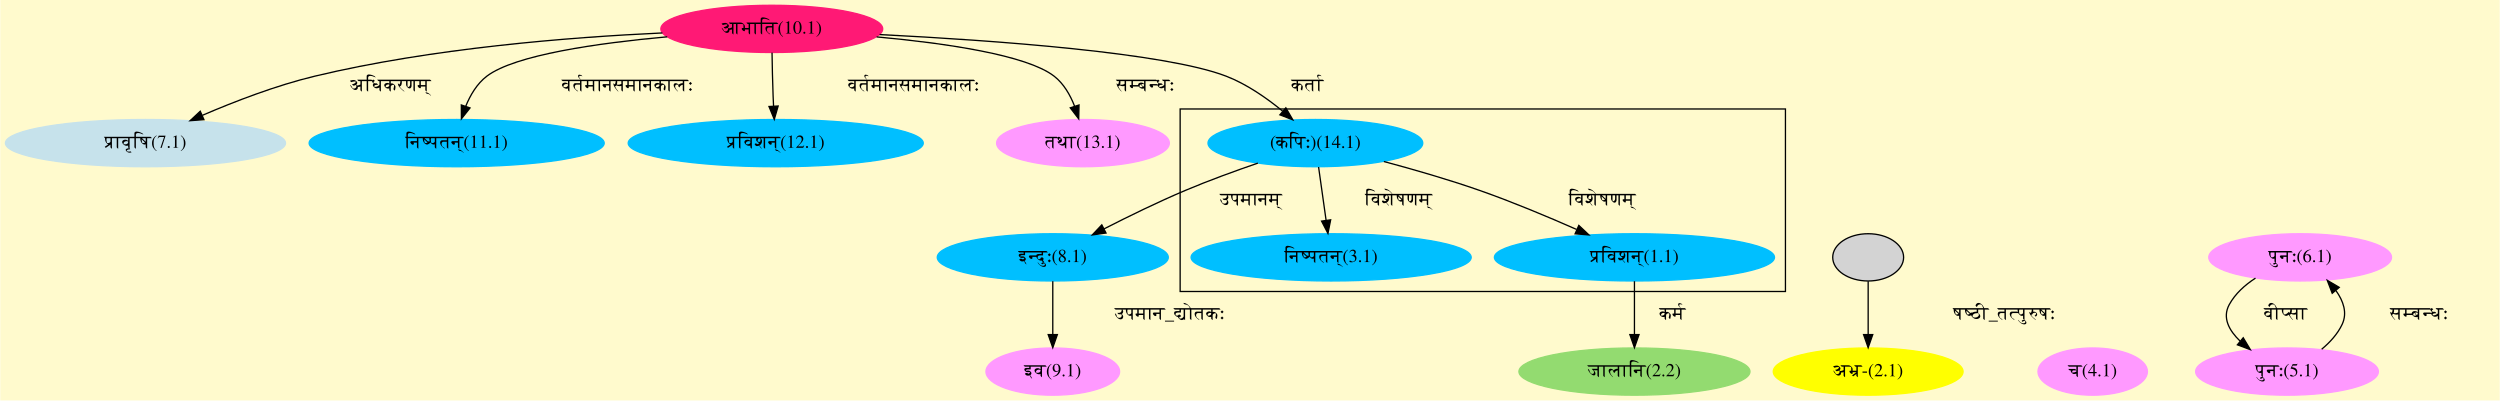
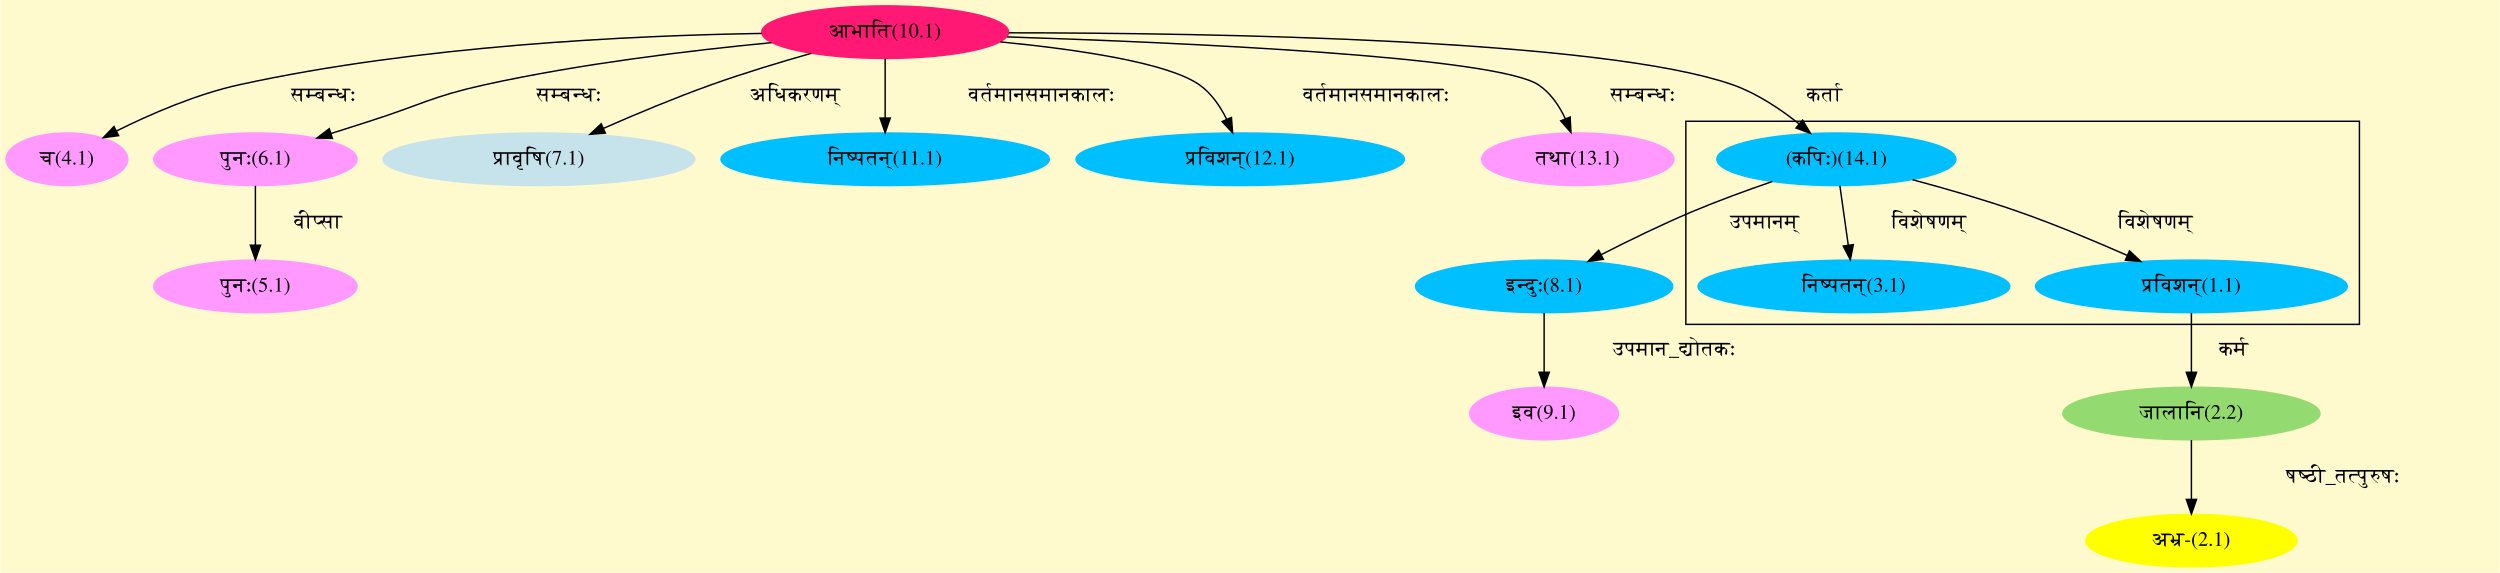
- <svg xmlns="http://www.w3.org/2000/svg" width="1904pt" height="305pt" viewBox="0.00 0.00 1903.59 305.00">
-   <g id="graph0" class="graph" transform="scale(1 1) rotate(0) translate(4 301)">
-     <polygon fill="#fffacd" stroke="transparent" points="-4,4 -4,-301 1899.59,-301 1899.59,4 -4,4" />
+ <svg xmlns="http://www.w3.org/2000/svg" width="1711pt" height="392pt" viewBox="0.00 0.00 1710.60 392.00">
+   <g id="graph0" class="graph" transform="scale(1 1) rotate(0) translate(4 388)">
+     <polygon fill="#fffacd" stroke="transparent" points="-4,4 -4,-388 1706.6,-388 1706.6,4 -4,4" />
    <g id="clust1" class="cluster">
-       <polygon fill="#fffacd" stroke="black" points="894.59,-79 894.59,-218 1355.59,-218 1355.59,-79 894.59,-79" />
+       <polygon fill="#fffacd" stroke="black" points="1149.6,-166 1149.6,-305 1610.6,-305 1610.6,-166 1149.6,-166" />
    </g>
    <g id="node1" class="node">
-       <ellipse fill="#00bfff" stroke="#00bfff" cx="1240.59" cy="-105" rx="106.68" ry="18" />
-       <text text-anchor="middle" x="1240.59" y="-101.3" font-family="Times,serif" font-size="14.00">प्रविशन्(1.1)</text>
+       <ellipse fill="#00bfff" stroke="#00bfff" cx="1495.6" cy="-192" rx="106.68" ry="18" />
+       <text text-anchor="middle" x="1495.6" y="-188.3" font-family="Times,serif" font-size="14.00">प्रविशन्(1.1)</text>
    </g>
    <g id="node2" class="node">
-       <ellipse fill="#00bfff" stroke="#00bfff" cx="997.59" cy="-192" rx="81.79" ry="18" />
-       <text text-anchor="middle" x="997.59" y="-188.3" font-family="Times,serif" font-size="14.00">(कपिः)(14.1)</text>
+       <ellipse fill="#00bfff" stroke="#00bfff" cx="1252.6" cy="-279" rx="81.79" ry="18" />
+       <text text-anchor="middle" x="1252.6" y="-275.3" font-family="Times,serif" font-size="14.00">(कपिः)(14.1)</text>
    </g>
    <g id="edge1" class="edge">
-       <path fill="none" stroke="black" d="M1196.55,-126.24C1174.59,-135.93 1147.47,-147.29 1122.59,-156 1098.98,-164.27 1072.35,-171.95 1049.75,-177.99" />
-       <polygon fill="black" stroke="black" points="1198.23,-129.33 1205.94,-122.07 1195.38,-122.93 1198.23,-129.33" />
-       <text text-anchor="middle" x="1216.09" y="-144.8" font-family="Times,serif" font-size="14.00">विशेषणम्</text>
+       <path fill="none" stroke="black" d="M1451.56,-213.24C1429.6,-222.93 1402.47,-234.29 1377.6,-243 1353.99,-251.27 1327.35,-258.95 1304.75,-264.99" />
+       <polygon fill="black" stroke="black" points="1453.23,-216.33 1460.95,-209.07 1450.39,-209.93 1453.23,-216.33" />
+       <text text-anchor="middle" x="1471.1" y="-231.8" font-family="Times,serif" font-size="14.00">विशेषणम्</text>
+     </g>
+     <g id="node7" class="node">
+       <ellipse fill="#ff1975" stroke="#ff1975" cx="601.6" cy="-366" rx="84.49" ry="18" />
+       <text text-anchor="middle" x="601.6" y="-362.3" font-family="Times,serif" font-size="14.00">आभाति(10.1)</text>
+     </g>
+     <g id="edge14" class="edge">
+       <path fill="none" stroke="black" d="M1227.09,-303.19C1214.36,-313.32 1198.17,-324.19 1181.6,-330 1092.64,-361.16 824.49,-365.48 686.17,-365.54" />
+       <polygon fill="black" stroke="black" points="1229.45,-305.78 1234.92,-296.7 1224.98,-300.39 1229.45,-305.78" />
+       <text text-anchor="middle" x="1244.6" y="-318.8" font-family="Times,serif" font-size="14.00">कर्ता</text>
+     </g>
+     <g id="node3" class="node">
+       <ellipse fill="#00bfff" stroke="#00bfff" cx="1264.6" cy="-192" rx="106.68" ry="18" />
+       <text text-anchor="middle" x="1264.6" y="-188.3" font-family="Times,serif" font-size="14.00">निष्पतन्(3.1)</text>
+     </g>
+     <g id="edge4" class="edge">
+       <path fill="none" stroke="black" d="M1260.75,-220.27C1258.87,-233.58 1256.66,-249.19 1255.02,-260.82" />
+       <polygon fill="black" stroke="black" points="1264.24,-220.59 1262.17,-210.2 1257.3,-219.61 1264.24,-220.59" />
+       <text text-anchor="middle" x="1316.1" y="-231.8" font-family="Times,serif" font-size="14.00">विशेषणम्</text>
+     </g>
+     <g id="node4" class="node">
+       <ellipse fill="#ffff00" stroke="#ffff00" cx="1495.6" cy="-18" rx="72.29" ry="18" />
+       <text text-anchor="middle" x="1495.6" y="-14.3" font-family="Times,serif" font-size="14.00">अभ्र-(2.1)</text>
+     </g>
+     <g id="node5" class="node">
+       <ellipse fill="#93db70" stroke="#93db70" cx="1495.6" cy="-105" rx="87.99" ry="18" />
+       <text text-anchor="middle" x="1495.6" y="-101.3" font-family="Times,serif" font-size="14.00">जालानि(2.2)</text>
+     </g>
+     <g id="edge2" class="edge">
+       <path fill="none" stroke="black" d="M1495.6,-46.27C1495.6,-59.58 1495.6,-75.19 1495.6,-86.82" />
+       <polygon fill="black" stroke="black" points="1499.1,-46.2 1495.6,-36.2 1492.1,-46.2 1499.1,-46.2" />
+       <text text-anchor="middle" x="1599.1" y="-57.8" font-family="Times,serif" font-size="14.00">षष्ठी_तत्पुरुषः</text>
+     </g>
+     <g id="edge3" class="edge">
+       <path fill="none" stroke="black" d="M1495.6,-133.27C1495.6,-146.58 1495.6,-162.19 1495.6,-173.82" />
+       <polygon fill="black" stroke="black" points="1499.1,-133.2 1495.6,-123.2 1492.1,-133.2 1499.1,-133.2" />
+       <text text-anchor="middle" x="1524.6" y="-144.8" font-family="Times,serif" font-size="14.00">कर्म</text>
+     </g>
+     <g id="node6" class="node">
+       <ellipse fill="#ff99ff" stroke="#ff99ff" cx="41.6" cy="-279" rx="41.69" ry="18" />
+       <text text-anchor="middle" x="41.6" y="-275.3" font-family="Times,serif" font-size="14.00">च(4.1)</text>
+     </g>
+     <g id="edge5" class="edge">
+       <path fill="none" stroke="black" d="M75.47,-298.33C98.48,-309.77 129.99,-323.51 159.6,-330 281.97,-356.81 427.39,-363.68 517.09,-365.12" />
+       <polygon fill="black" stroke="black" points="76.97,-295.17 66.47,-293.76 73.8,-301.41 76.97,-295.17" />
+       <text text-anchor="middle" x="217.1" y="-318.8" font-family="Times,serif" font-size="14.00">सम्बन्धः</text>
+     </g>
+     <g id="node8" class="node">
+       <ellipse fill="#ff99ff" stroke="#ff99ff" cx="170.6" cy="-192" rx="69.59" ry="18" />
+       <text text-anchor="middle" x="170.6" y="-188.3" font-family="Times,serif" font-size="14.00">पुनः(5.1)</text>
+     </g>
+     <g id="node9" class="node">
+       <ellipse fill="#ff99ff" stroke="#ff99ff" cx="170.6" cy="-279" rx="69.59" ry="18" />
+       <text text-anchor="middle" x="170.6" y="-275.3" font-family="Times,serif" font-size="14.00">पुनः(6.1)</text>
+     </g>
+     <g id="edge6" class="edge">
+       <path fill="none" stroke="black" d="M170.6,-220.27C170.6,-233.58 170.6,-249.19 170.6,-260.82" />
+       <polygon fill="black" stroke="black" points="174.1,-220.2 170.6,-210.2 167.1,-220.2 174.1,-220.2" />
+       <text text-anchor="middle" x="213.6" y="-231.8" font-family="Times,serif" font-size="14.00">वीप्सा</text>
+     </g>
+     <g id="edge7" class="edge">
+       <path fill="none" stroke="black" d="M222.41,-296.64C231.15,-299.43 240.13,-302.3 248.6,-305 283.69,-316.18 291.63,-322.08 327.6,-330 393.05,-344.41 468.69,-353.52 523.9,-358.82" />
+       <polygon fill="black" stroke="black" points="223.28,-293.24 212.69,-293.52 221.14,-299.91 223.28,-293.24" />
+       <text text-anchor="middle" x="385.1" y="-318.8" font-family="Times,serif" font-size="14.00">सम्बन्धः</text>
+     </g>
+     <g id="node10" class="node">
+       <ellipse fill="#c6e2eb" stroke="#c6e2eb" cx="364.6" cy="-279" rx="106.68" ry="18" />
+       <text text-anchor="middle" x="364.6" y="-275.3" font-family="Times,serif" font-size="14.00">प्रावृषि(7.1)</text>
+     </g>
+     <g id="edge8" class="edge">
+       <path fill="none" stroke="black" d="M408.93,-300.21C430.86,-309.84 457.87,-321.16 482.6,-330 504.8,-337.94 529.78,-345.49 551.1,-351.53" />
+       <polygon fill="black" stroke="black" points="410.11,-296.9 399.55,-296.06 407.28,-303.31 410.11,-296.9" />
+       <text text-anchor="middle" x="540.1" y="-318.8" font-family="Times,serif" font-size="14.00">अधिकरणम्</text>
    </g>
    <g id="node11" class="node">
-       <ellipse fill="#ff1975" stroke="#ff1975" cx="583.59" cy="-279" rx="84.49" ry="18" />
-       <text text-anchor="middle" x="583.59" y="-275.3" font-family="Times,serif" font-size="14.00">आभाति(10.1)</text>
+       <ellipse fill="#00bfff" stroke="#00bfff" cx="1052.6" cy="-192" rx="87.99" ry="18" />
+       <text text-anchor="middle" x="1052.6" y="-188.3" font-family="Times,serif" font-size="14.00">इन्दुः(8.1)</text>
+     </g>
+     <g id="edge9" class="edge">
+       <path fill="none" stroke="black" d="M1091.67,-213.71C1110.19,-223.17 1132.78,-234.21 1153.6,-243 1171.4,-250.52 1191.43,-257.81 1208.79,-263.78" />
+       <polygon fill="black" stroke="black" points="1093.14,-210.53 1082.65,-209.06 1089.94,-216.75 1093.14,-210.53" />
+       <text text-anchor="middle" x="1203.6" y="-231.8" font-family="Times,serif" font-size="14.00">उपमानम्</text>
+     </g>
+     <g id="node12" class="node">
+       <ellipse fill="#ff99ff" stroke="#ff99ff" cx="1052.6" cy="-105" rx="50.89" ry="18" />
+       <text text-anchor="middle" x="1052.6" y="-101.3" font-family="Times,serif" font-size="14.00">इव(9.1)</text>
+     </g>
+     <g id="edge10" class="edge">
+       <path fill="none" stroke="black" d="M1052.6,-133.27C1052.6,-146.58 1052.6,-162.19 1052.6,-173.82" />
+       <polygon fill="black" stroke="black" points="1056.1,-133.2 1052.6,-123.2 1049.1,-133.2 1056.1,-133.2" />
+       <text text-anchor="middle" x="1141.6" y="-144.8" font-family="Times,serif" font-size="14.00">उपमान_द्योतकः</text>
+     </g>
+     <g id="node13" class="node">
+       <ellipse fill="#00bfff" stroke="#00bfff" cx="601.6" cy="-279" rx="112.38" ry="18" />
+       <text text-anchor="middle" x="601.6" y="-275.3" font-family="Times,serif" font-size="14.00">निष्पतन्(11.1)</text>
+     </g>
+     <g id="edge11" class="edge">
+       <path fill="none" stroke="black" d="M601.6,-307.27C601.6,-320.58 601.6,-336.19 601.6,-347.82" />
+       <polygon fill="black" stroke="black" points="605.1,-307.2 601.6,-297.2 598.1,-307.2 605.1,-307.2" />
+       <text text-anchor="middle" x="708.6" y="-318.8" font-family="Times,serif" font-size="14.00">वर्तमानसमानकालः</text>
+     </g>
+     <g id="node14" class="node">
+       <ellipse fill="#00bfff" stroke="#00bfff" cx="844.6" cy="-279" rx="112.38" ry="18" />
+       <text text-anchor="middle" x="844.6" y="-275.3" font-family="Times,serif" font-size="14.00">प्रविशन्(12.1)</text>
+     </g>
+     <g id="edge12" class="edge">
+       <path fill="none" stroke="black" d="M835.33,-306.36C830.96,-315.18 824.86,-324.22 816.6,-330 794.87,-345.21 732.42,-354.26 680.39,-359.33" />
+       <polygon fill="black" stroke="black" points="838.6,-307.62 839.4,-297.06 832.19,-304.82 838.6,-307.62" />
+       <text text-anchor="middle" x="937.6" y="-318.8" font-family="Times,serif" font-size="14.00">वर्तमानसमानकालः</text>
+     </g>
+     <g id="node15" class="node">
+       <ellipse fill="#ff99ff" stroke="#ff99ff" cx="1075.6" cy="-279" rx="65.79" ry="18" />
+       <text text-anchor="middle" x="1075.6" y="-275.3" font-family="Times,serif" font-size="14.00">तथा(13.1)</text>
    </g>
    <g id="edge13" class="edge">
-       <path fill="none" stroke="black" d="M972.6,-216.4C960.52,-226.32 945.26,-236.97 929.59,-243 883.03,-260.92 752.41,-270.29 665.65,-274.68" />
-       <polygon fill="black" stroke="black" points="975.1,-218.87 980.43,-209.71 970.55,-213.55 975.1,-218.87" />
-       <text text-anchor="middle" x="991.59" y="-231.8" font-family="Times,serif" font-size="14.00">कर्ता</text>
-     </g>
-     <g id="node3" class="node">
-       <ellipse fill="#00bfff" stroke="#00bfff" cx="1009.59" cy="-105" rx="106.68" ry="18" />
-       <text text-anchor="middle" x="1009.59" y="-101.3" font-family="Times,serif" font-size="14.00">निष्पतन्(3.1)</text>
-     </g>
-     <g id="edge4" class="edge">
-       <path fill="none" stroke="black" d="M1005.74,-133.27C1003.86,-146.58 1001.66,-162.19 1000.02,-173.82" />
-       <polygon fill="black" stroke="black" points="1009.23,-133.59 1007.16,-123.2 1002.3,-132.61 1009.23,-133.59" />
-       <text text-anchor="middle" x="1061.09" y="-144.8" font-family="Times,serif" font-size="14.00">विशेषणम्</text>
-     </g>
-     <g id="node4" class="node">
-       <ellipse fill="#ffff00" stroke="#ffff00" cx="1418.59" cy="-18" rx="72.29" ry="18" />
-       <text text-anchor="middle" x="1418.59" y="-14.3" font-family="Times,serif" font-size="14.00">अभ्र-(2.1)</text>
-     </g>
-     <g id="node5" class="node">
-       <ellipse fill="lightgrey" stroke="black" cx="1418.59" cy="-105" rx="27" ry="18" />
-     </g>
-     <g id="edge2" class="edge">
-       <path fill="none" stroke="black" d="M1418.59,-46.27C1418.59,-59.58 1418.59,-75.19 1418.59,-86.82" />
-       <polygon fill="black" stroke="black" points="1422.09,-46.2 1418.59,-36.2 1415.09,-46.2 1422.09,-46.2" />
-       <text text-anchor="middle" x="1522.09" y="-57.8" font-family="Times,serif" font-size="14.00">षष्ठी_तत्पुरुषः</text>
-     </g>
-     <g id="node6" class="node">
-       <ellipse fill="#93db70" stroke="#93db70" cx="1240.59" cy="-18" rx="87.99" ry="18" />
-       <text text-anchor="middle" x="1240.59" y="-14.3" font-family="Times,serif" font-size="14.00">जालानि(2.2)</text>
-     </g>
-     <g id="edge3" class="edge">
-       <path fill="none" stroke="black" d="M1240.59,-46.27C1240.59,-59.58 1240.59,-75.19 1240.59,-86.82" />
-       <polygon fill="black" stroke="black" points="1244.09,-46.2 1240.59,-36.2 1237.09,-46.2 1244.09,-46.2" />
-       <text text-anchor="middle" x="1269.59" y="-57.8" font-family="Times,serif" font-size="14.00">कर्म</text>
-     </g>
-     <g id="node7" class="node">
-       <ellipse fill="#ff99ff" stroke="#ff99ff" cx="1589.59" cy="-18" rx="41.69" ry="18" />
-       <text text-anchor="middle" x="1589.59" y="-14.3" font-family="Times,serif" font-size="14.00">च(4.1)</text>
-     </g>
-     <g id="node8" class="node">
-       <ellipse fill="#ff99ff" stroke="#ff99ff" cx="1737.59" cy="-18" rx="69.59" ry="18" />
-       <text text-anchor="middle" x="1737.59" y="-14.3" font-family="Times,serif" font-size="14.00">पुनः(5.1)</text>
-     </g>
-     <g id="node9" class="node">
-       <ellipse fill="#ff99ff" stroke="#ff99ff" cx="1747.59" cy="-105" rx="69.59" ry="18" />
-       <text text-anchor="middle" x="1747.59" y="-101.3" font-family="Times,serif" font-size="14.00">पुनः(6.1)</text>
-     </g>
-     <g id="edge5" class="edge">
-       <path fill="none" stroke="black" d="M1701.93,-41.14C1693.41,-49.3 1688.15,-59 1693.59,-69 1698.13,-77.34 1705.6,-84 1713.57,-89.18" />
-       <polygon fill="black" stroke="black" points="1704.24,-43.77 1709.69,-34.68 1699.77,-38.39 1704.24,-43.77" />
-       <text text-anchor="middle" x="1736.59" y="-57.8" font-family="Times,serif" font-size="14.00">वीप्सा</text>
-     </g>
-     <g id="edge6" class="edge">
-       <path fill="none" stroke="black" d="M1774.84,-79.69C1780.51,-71.75 1783.68,-62.73 1779.59,-54 1776.13,-46.61 1770.25,-40.23 1763.98,-35.02" />
-       <polygon fill="black" stroke="black" points="1772.01,-77.62 1768.23,-87.51 1777.36,-82.14 1772.01,-77.62" />
-       <text text-anchor="middle" x="1838.09" y="-57.8" font-family="Times,serif" font-size="14.00">सम्बन्धः</text>
-     </g>
-     <g id="node10" class="node">
-       <ellipse fill="#c6e2eb" stroke="#c6e2eb" cx="106.59" cy="-192" rx="106.68" ry="18" />
-       <text text-anchor="middle" x="106.59" y="-188.3" font-family="Times,serif" font-size="14.00">प्रावृषि(7.1)</text>
-     </g>
-     <g id="edge7" class="edge">
-       <path fill="none" stroke="black" d="M149.95,-213.18C174.55,-223.77 206.2,-235.96 235.59,-243 324.46,-264.28 429.12,-272.63 500.28,-275.91" />
-       <polygon fill="black" stroke="black" points="151.11,-209.87 140.55,-209.07 148.31,-216.29 151.11,-209.87" />
-       <text text-anchor="middle" x="293.09" y="-231.8" font-family="Times,serif" font-size="14.00">अधिकरणम्</text>
-     </g>
-     <g id="node12" class="node">
-       <ellipse fill="#00bfff" stroke="#00bfff" cx="797.59" cy="-105" rx="87.99" ry="18" />
-       <text text-anchor="middle" x="797.59" y="-101.3" font-family="Times,serif" font-size="14.00">इन्दुः(8.1)</text>
-     </g>
-     <g id="edge8" class="edge">
-       <path fill="none" stroke="black" d="M836.66,-126.71C855.19,-136.17 877.78,-147.21 898.59,-156 916.39,-163.52 936.42,-170.81 953.79,-176.78" />
-       <polygon fill="black" stroke="black" points="838.14,-123.53 827.65,-122.06 834.93,-129.75 838.14,-123.53" />
-       <text text-anchor="middle" x="948.59" y="-144.8" font-family="Times,serif" font-size="14.00">उपमानम्</text>
-     </g>
-     <g id="node13" class="node">
-       <ellipse fill="#ff99ff" stroke="#ff99ff" cx="797.59" cy="-18" rx="50.89" ry="18" />
-       <text text-anchor="middle" x="797.59" y="-14.3" font-family="Times,serif" font-size="14.00">इव(9.1)</text>
-     </g>
-     <g id="edge9" class="edge">
-       <path fill="none" stroke="black" d="M797.59,-46.27C797.59,-59.58 797.59,-75.19 797.59,-86.82" />
-       <polygon fill="black" stroke="black" points="801.09,-46.2 797.59,-36.2 794.09,-46.2 801.09,-46.2" />
-       <text text-anchor="middle" x="886.59" y="-57.8" font-family="Times,serif" font-size="14.00">उपमान_द्योतकः</text>
-     </g>
-     <g id="node14" class="node">
-       <ellipse fill="#00bfff" stroke="#00bfff" cx="343.59" cy="-192" rx="112.38" ry="18" />
-       <text text-anchor="middle" x="343.59" y="-188.3" font-family="Times,serif" font-size="14.00">निष्पतन्(11.1)</text>
-     </g>
-     <g id="edge10" class="edge">
-       <path fill="none" stroke="black" d="M350.45,-219.94C353.93,-228.54 359.07,-237.29 366.59,-243 387.94,-259.22 451.21,-268.18 503.97,-272.96" />
-       <polygon fill="black" stroke="black" points="353.76,-218.79 347.19,-210.48 347.14,-221.07 353.76,-218.79" />
-       <text text-anchor="middle" x="473.59" y="-231.8" font-family="Times,serif" font-size="14.00">वर्तमानसमानकालः</text>
-     </g>
-     <g id="node15" class="node">
-       <ellipse fill="#00bfff" stroke="#00bfff" cx="586.59" cy="-192" rx="112.38" ry="18" />
-       <text text-anchor="middle" x="586.59" y="-188.3" font-family="Times,serif" font-size="14.00">प्रविशन्(12.1)</text>
-     </g>
-     <g id="edge11" class="edge">
-       <path fill="none" stroke="black" d="M584.94,-220.13C584.81,-222.79 584.69,-225.45 584.59,-228 584.17,-238.93 583.92,-251.21 583.78,-260.87" />
-       <polygon fill="black" stroke="black" points="588.44,-220.26 585.49,-210.08 581.45,-219.88 588.44,-220.26" />
-       <text text-anchor="middle" x="691.59" y="-231.8" font-family="Times,serif" font-size="14.00">वर्तमानसमानकालः</text>
-     </g>
-     <g id="node16" class="node">
-       <ellipse fill="#ff99ff" stroke="#ff99ff" cx="820.59" cy="-192" rx="65.79" ry="18" />
-       <text text-anchor="middle" x="820.59" y="-188.3" font-family="Times,serif" font-size="14.00">तथा(13.1)</text>
-     </g>
-     <g id="edge12" class="edge">
-       <path fill="none" stroke="black" d="M814.17,-220.19C810.86,-228.69 805.92,-237.32 798.59,-243 777.7,-259.18 715.54,-268.12 663.4,-272.91" />
-       <polygon fill="black" stroke="black" points="817.57,-221.05 817.34,-210.45 810.91,-218.88 817.57,-221.05" />
-       <text text-anchor="middle" x="868.09" y="-231.8" font-family="Times,serif" font-size="14.00">सम्बन्धः</text>
+       <path fill="none" stroke="black" d="M1067.12,-306.73C1062.95,-315.58 1056.98,-324.55 1048.6,-330 1018.95,-349.29 806.09,-358.83 685.11,-362.74" />
+       <polygon fill="black" stroke="black" points="1070.41,-307.92 1070.95,-297.34 1063.93,-305.28 1070.41,-307.92" />
+       <text text-anchor="middle" x="1120.1" y="-318.8" font-family="Times,serif" font-size="14.00">सम्बन्धः</text>
    </g>
  </g>
</svg>
